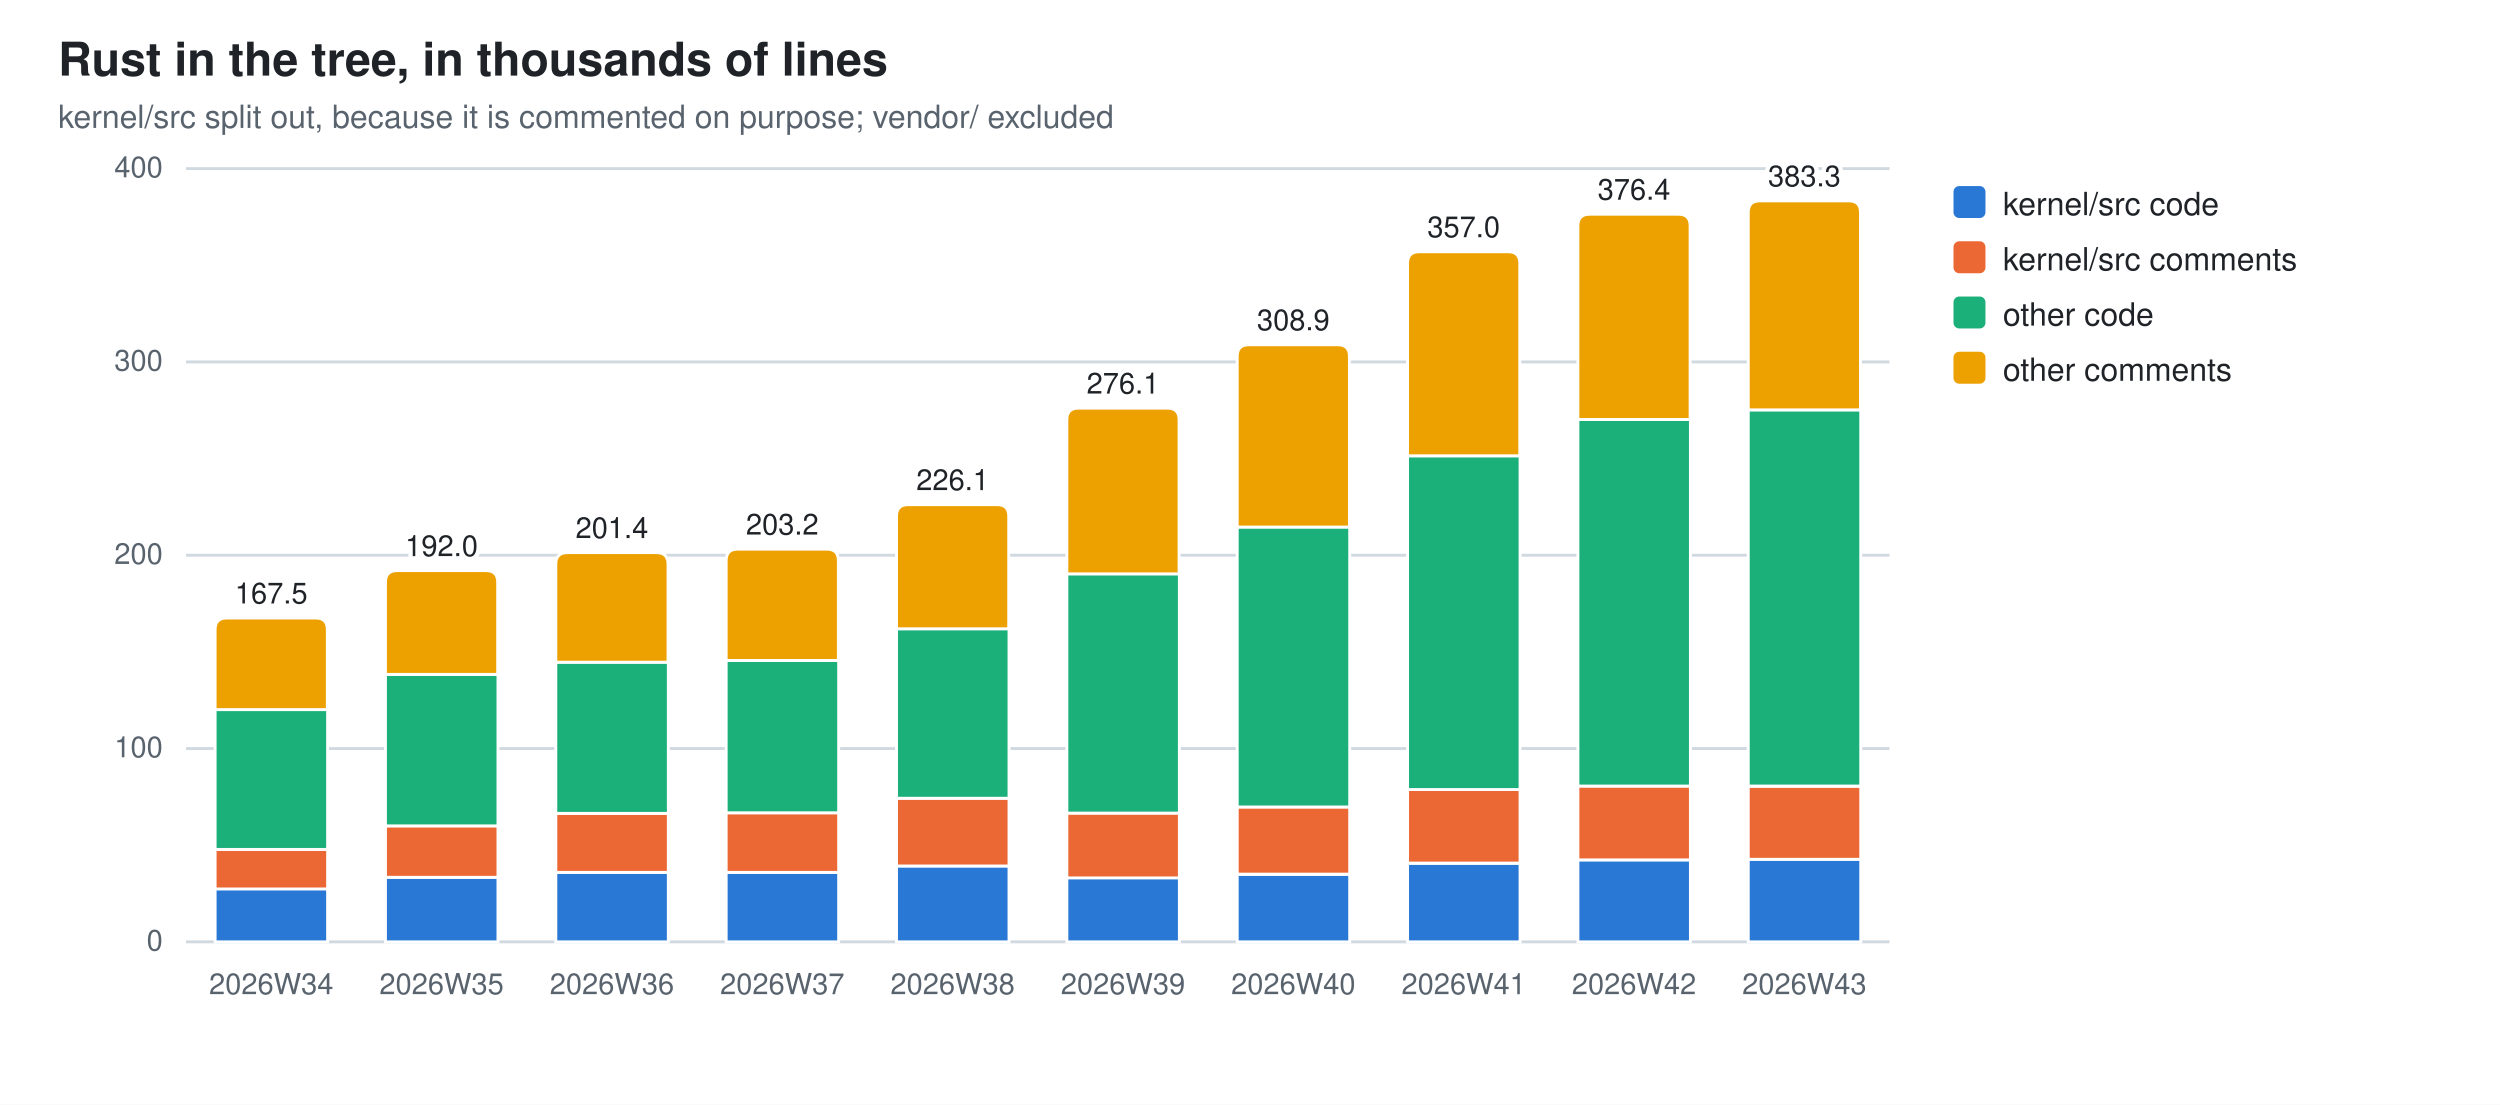
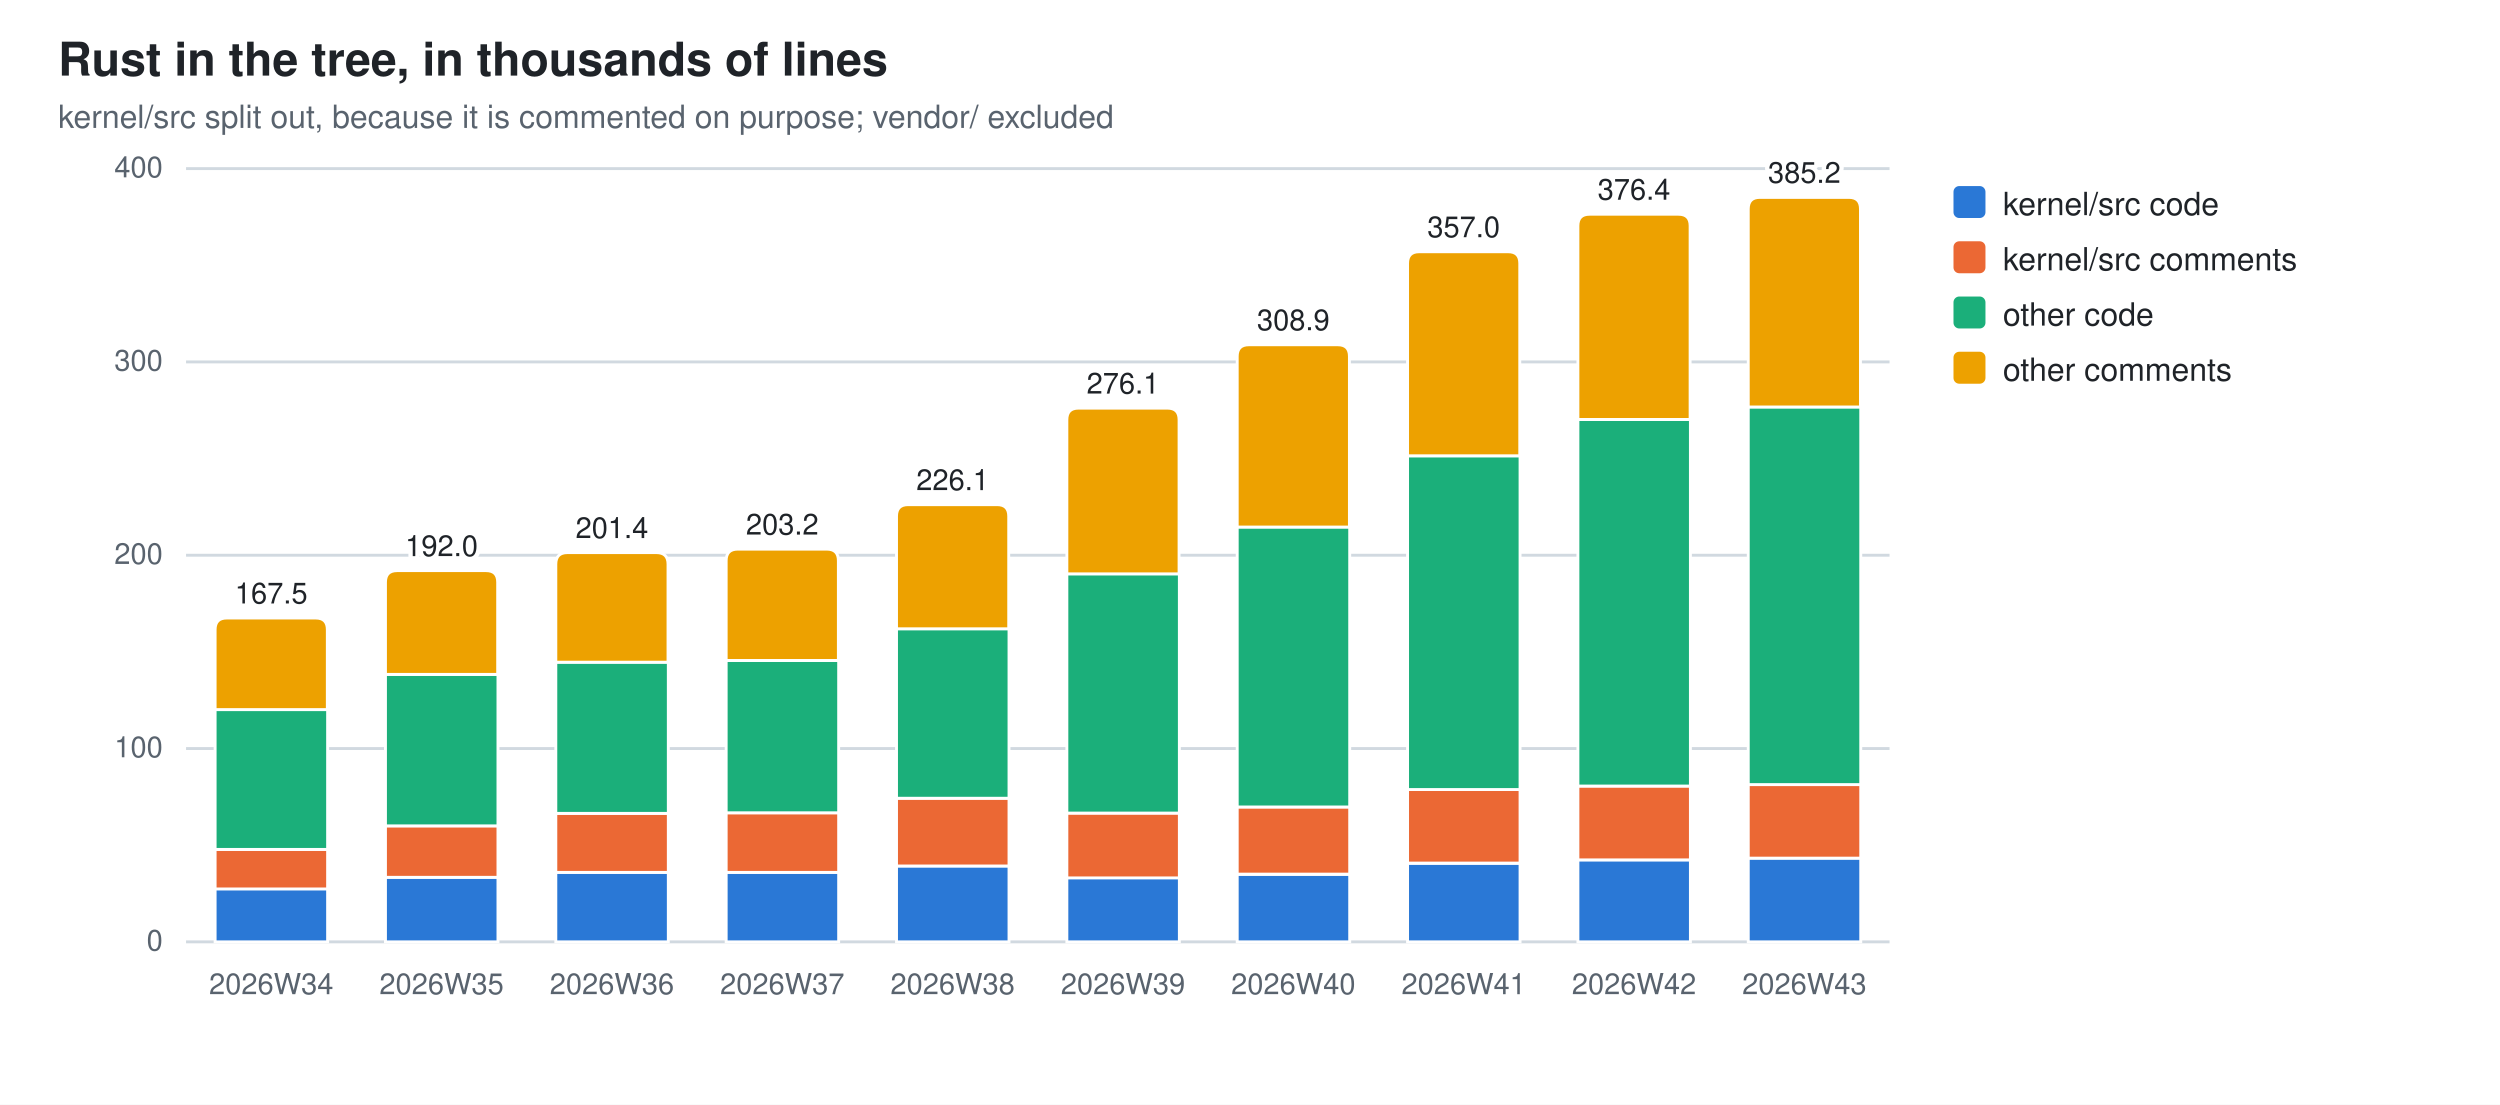
<svg xmlns="http://www.w3.org/2000/svg" width="860" height="380" viewBox="0 0 860 380" role="img" aria-label="Rust in the tree, in thousands of lines">
  <style>
  .bg{fill:#ffffff} .fg{fill:#1f2328} .mut{fill:#59636e} .grid{stroke:#d1d9e0}
  .seg{stroke:#ffffff;stroke-width:1}
  .val{paint-order:stroke;stroke:#ffffff;stroke-width:3px;stroke-linejoin:round}
  .s0{fill:#2a78d6}  .s1{fill:#eb6834}  .s2{fill:#1baf7a}  .s3{fill:#eda100}
  @media (prefers-color-scheme: dark){
    .bg{fill:#0d1117} .fg{fill:#e6edf3} .mut{fill:#9198a1} .grid{stroke:#30363d}
    .seg{stroke:#0d1117} .val{stroke:#0d1117} .s0{fill:#3987e5} .s1{fill:#d95926} .s2{fill:#199e70} .s3{fill:#c98500}}
  text{font-family:-apple-system,BlinkMacSystemFont,"Segoe UI",Helvetica,Arial,sans-serif}
</style>
  <rect class="bg" width="860" height="380" />
  <text class="fg" x="20" y="26" font-size="16" font-weight="600">Rust in the tree, in thousands of lines</text>
  <text class="mut" x="20" y="44" font-size="11">kernel/src split out, because it is commented on purpose; vendor/ excluded</text>
  <line class="grid" x1="64" y1="324.0" x2="650.0" y2="324.0" stroke-width="1" />
  <text class="mut" x="56" y="327.0" font-size="10" text-anchor="end">0</text>
  <line class="grid" x1="64" y1="257.5" x2="650.0" y2="257.5" stroke-width="1" />
  <text class="mut" x="56" y="260.5" font-size="10" text-anchor="end">100</text>
  <line class="grid" x1="64" y1="191.0" x2="650.0" y2="191.0" stroke-width="1" />
  <text class="mut" x="56" y="194.0" font-size="10" text-anchor="end">200</text>
  <line class="grid" x1="64" y1="124.5" x2="650.0" y2="124.5" stroke-width="1" />
  <text class="mut" x="56" y="127.5" font-size="10" text-anchor="end">300</text>
  <line class="grid" x1="64" y1="58.0" x2="650.0" y2="58.0" stroke-width="1" />
  <text class="mut" x="56" y="61.0" font-size="10" text-anchor="end">400</text>
  <rect class="seg s0" x="74.0" y="305.7" width="38.7" height="18.3" />
  <rect class="seg s1" x="74.0" y="292.2" width="38.7" height="13.6" />
  <rect class="seg s2" x="74.0" y="244.1" width="38.7" height="48.1" />
  <path class="seg s3" d="M74.0,244.1 V216.6 Q74.0,212.6 78.0,212.6 H108.6 Q112.6,212.6 112.6,216.6 V244.1 Z" />
  <text class="mut" x="93.3" y="342" font-size="10" text-anchor="middle">2026W34</text>
  <text class="fg val" x="93.3" y="207.6" font-size="10" text-anchor="middle">167.5</text>
  <rect class="seg s0" x="132.6" y="301.8" width="38.7" height="22.2" />
  <rect class="seg s1" x="132.6" y="284.1" width="38.7" height="17.7" />
  <rect class="seg s2" x="132.6" y="232.0" width="38.7" height="52.1" />
  <path class="seg s3" d="M132.6,232.0 V200.3 Q132.6,196.3 136.6,196.3 H167.2 Q171.2,196.3 171.2,200.3 V232.0 Z" />
  <text class="mut" x="151.9" y="342" font-size="10" text-anchor="middle">2026W35</text>
  <text class="fg val" x="151.9" y="191.3" font-size="10" text-anchor="middle">192.0</text>
  <rect class="seg s0" x="191.2" y="300.1" width="38.7" height="23.9" />
  <rect class="seg s1" x="191.2" y="279.8" width="38.7" height="20.3" />
  <rect class="seg s2" x="191.2" y="227.8" width="38.7" height="52.0" />
  <path class="seg s3" d="M191.2,227.8 V194.1 Q191.2,190.1 195.2,190.1 H225.8 Q229.8,190.1 229.8,194.1 V227.8 Z" />
  <text class="mut" x="210.5" y="342" font-size="10" text-anchor="middle">2026W36</text>
  <text class="fg val" x="210.5" y="185.1" font-size="10" text-anchor="middle">201.4</text>
  <rect class="seg s0" x="249.8" y="300.1" width="38.7" height="23.9" />
  <rect class="seg s1" x="249.8" y="279.6" width="38.7" height="20.5" />
  <rect class="seg s2" x="249.8" y="227.2" width="38.7" height="52.4" />
  <path class="seg s3" d="M249.8,227.2 V192.9 Q249.8,188.9 253.8,188.9 H284.4 Q288.4,188.9 288.4,192.9 V227.2 Z" />
  <text class="mut" x="269.1" y="342" font-size="10" text-anchor="middle">2026W37</text>
  <text class="fg val" x="269.1" y="183.9" font-size="10" text-anchor="middle">203.2</text>
  <rect class="seg s0" x="308.4" y="297.9" width="38.7" height="26.1" />
  <rect class="seg s1" x="308.4" y="274.6" width="38.7" height="23.3" />
  <rect class="seg s2" x="308.4" y="216.3" width="38.7" height="58.3" />
  <path class="seg s3" d="M308.4,216.3 V177.6 Q308.4,173.6 312.4,173.6 H343.0 Q347.0,173.6 347.0,177.6 V216.3 Z" />
  <text class="mut" x="327.7" y="342" font-size="10" text-anchor="middle">2026W38</text>
  <text class="fg val" x="327.7" y="168.6" font-size="10" text-anchor="middle">226.1</text>
  <rect class="seg s0" x="367.0" y="301.9" width="38.7" height="22.1" />
  <rect class="seg s1" x="367.0" y="279.7" width="38.7" height="22.3" />
  <rect class="seg s2" x="367.0" y="197.4" width="38.7" height="82.3" />
  <path class="seg s3" d="M367.0,197.4 V144.4 Q367.0,140.4 371.0,140.4 H401.6 Q405.6,140.4 405.6,144.4 V197.4 Z" />
  <text class="mut" x="386.3" y="342" font-size="10" text-anchor="middle">2026W39</text>
  <text class="fg val" x="386.3" y="135.4" font-size="10" text-anchor="middle">276.1</text>
  <rect class="seg s0" x="425.6" y="300.8" width="38.7" height="23.2" />
  <rect class="seg s1" x="425.6" y="277.6" width="38.7" height="23.1" />
  <rect class="seg s2" x="425.6" y="181.3" width="38.7" height="96.3" />
  <path class="seg s3" d="M425.6,181.3 V122.6 Q425.6,118.6 429.6,118.6 H460.2 Q464.2,118.6 464.2,122.6 V181.3 Z" />
  <text class="mut" x="444.9" y="342" font-size="10" text-anchor="middle">2026W40</text>
  <text class="fg val" x="444.9" y="113.6" font-size="10" text-anchor="middle">308.9</text>
  <rect class="seg s0" x="484.2" y="297.0" width="38.7" height="27.0" />
  <rect class="seg s1" x="484.2" y="271.5" width="38.7" height="25.4" />
  <rect class="seg s2" x="484.2" y="156.8" width="38.7" height="114.8" />
  <path class="seg s3" d="M484.2,156.8 V90.6 Q484.2,86.6 488.2,86.6 H518.8 Q522.8,86.6 522.8,90.6 V156.8 Z" />
  <text class="mut" x="503.5" y="342" font-size="10" text-anchor="middle">2026W41</text>
  <text class="fg val" x="503.5" y="81.6" font-size="10" text-anchor="middle">357.0</text>
  <rect class="seg s0" x="542.8" y="295.8" width="38.7" height="28.2" />
  <rect class="seg s1" x="542.8" y="270.4" width="38.7" height="25.4" />
  <rect class="seg s2" x="542.8" y="144.3" width="38.7" height="126.1" />
  <path class="seg s3" d="M542.8,144.3 V77.7 Q542.8,73.7 546.8,73.7 H577.4 Q581.4,73.7 581.4,77.7 V144.3 Z" />
  <text class="mut" x="562.1" y="342" font-size="10" text-anchor="middle">2026W42</text>
  <text class="fg val" x="562.1" y="68.7" font-size="10" text-anchor="middle">376.4</text>
-   <rect class="seg s0" x="601.4" y="295.6" width="38.7" height="28.4" />
-   <rect class="seg s1" x="601.4" y="270.5" width="38.7" height="25.1" />
-   <rect class="seg s2" x="601.4" y="141.0" width="38.7" height="129.4" />
-   <path class="seg s3" d="M601.4,141.0 V73.1 Q601.4,69.1 605.4,69.1 H636.0 Q640.0,69.1 640.0,73.1 V141.0 Z" />
+   <rect class="seg s0" x="601.4" y="295.2" width="38.7" height="28.8" />
+   <rect class="seg s1" x="601.4" y="269.9" width="38.7" height="25.3" />
+   <rect class="seg s2" x="601.4" y="140.0" width="38.7" height="129.9" />
+   <path class="seg s3" d="M601.4,140.0 V71.9 Q601.4,67.9 605.4,67.9 H636.0 Q640.0,67.9 640.0,71.9 V140.0 Z" />
  <text class="mut" x="620.7" y="342" font-size="10" text-anchor="middle">2026W43</text>
-   <text class="fg val" x="620.7" y="64.1" font-size="10" text-anchor="middle">383.3</text>
+   <text class="fg val" x="620.7" y="62.9" font-size="10" text-anchor="middle">385.2</text>
  <rect class="s0" x="672" y="64" width="11" height="11" rx="2" />
  <text class="fg" y="74" font-size="11">
    <tspan x="689" dy="0">kernel/src code</tspan>
  </text>
  <rect class="s1" x="672" y="83" width="11" height="11" rx="2" />
  <text class="fg" y="93" font-size="11">
    <tspan x="689" dy="0">kernel/src comments</tspan>
  </text>
  <rect class="s2" x="672" y="102" width="11" height="11" rx="2" />
  <text class="fg" y="112" font-size="11">
    <tspan x="689" dy="0">other code</tspan>
  </text>
  <rect class="s3" x="672" y="121" width="11" height="11" rx="2" />
  <text class="fg" y="131" font-size="11">
    <tspan x="689" dy="0">other comments</tspan>
  </text>
</svg>
